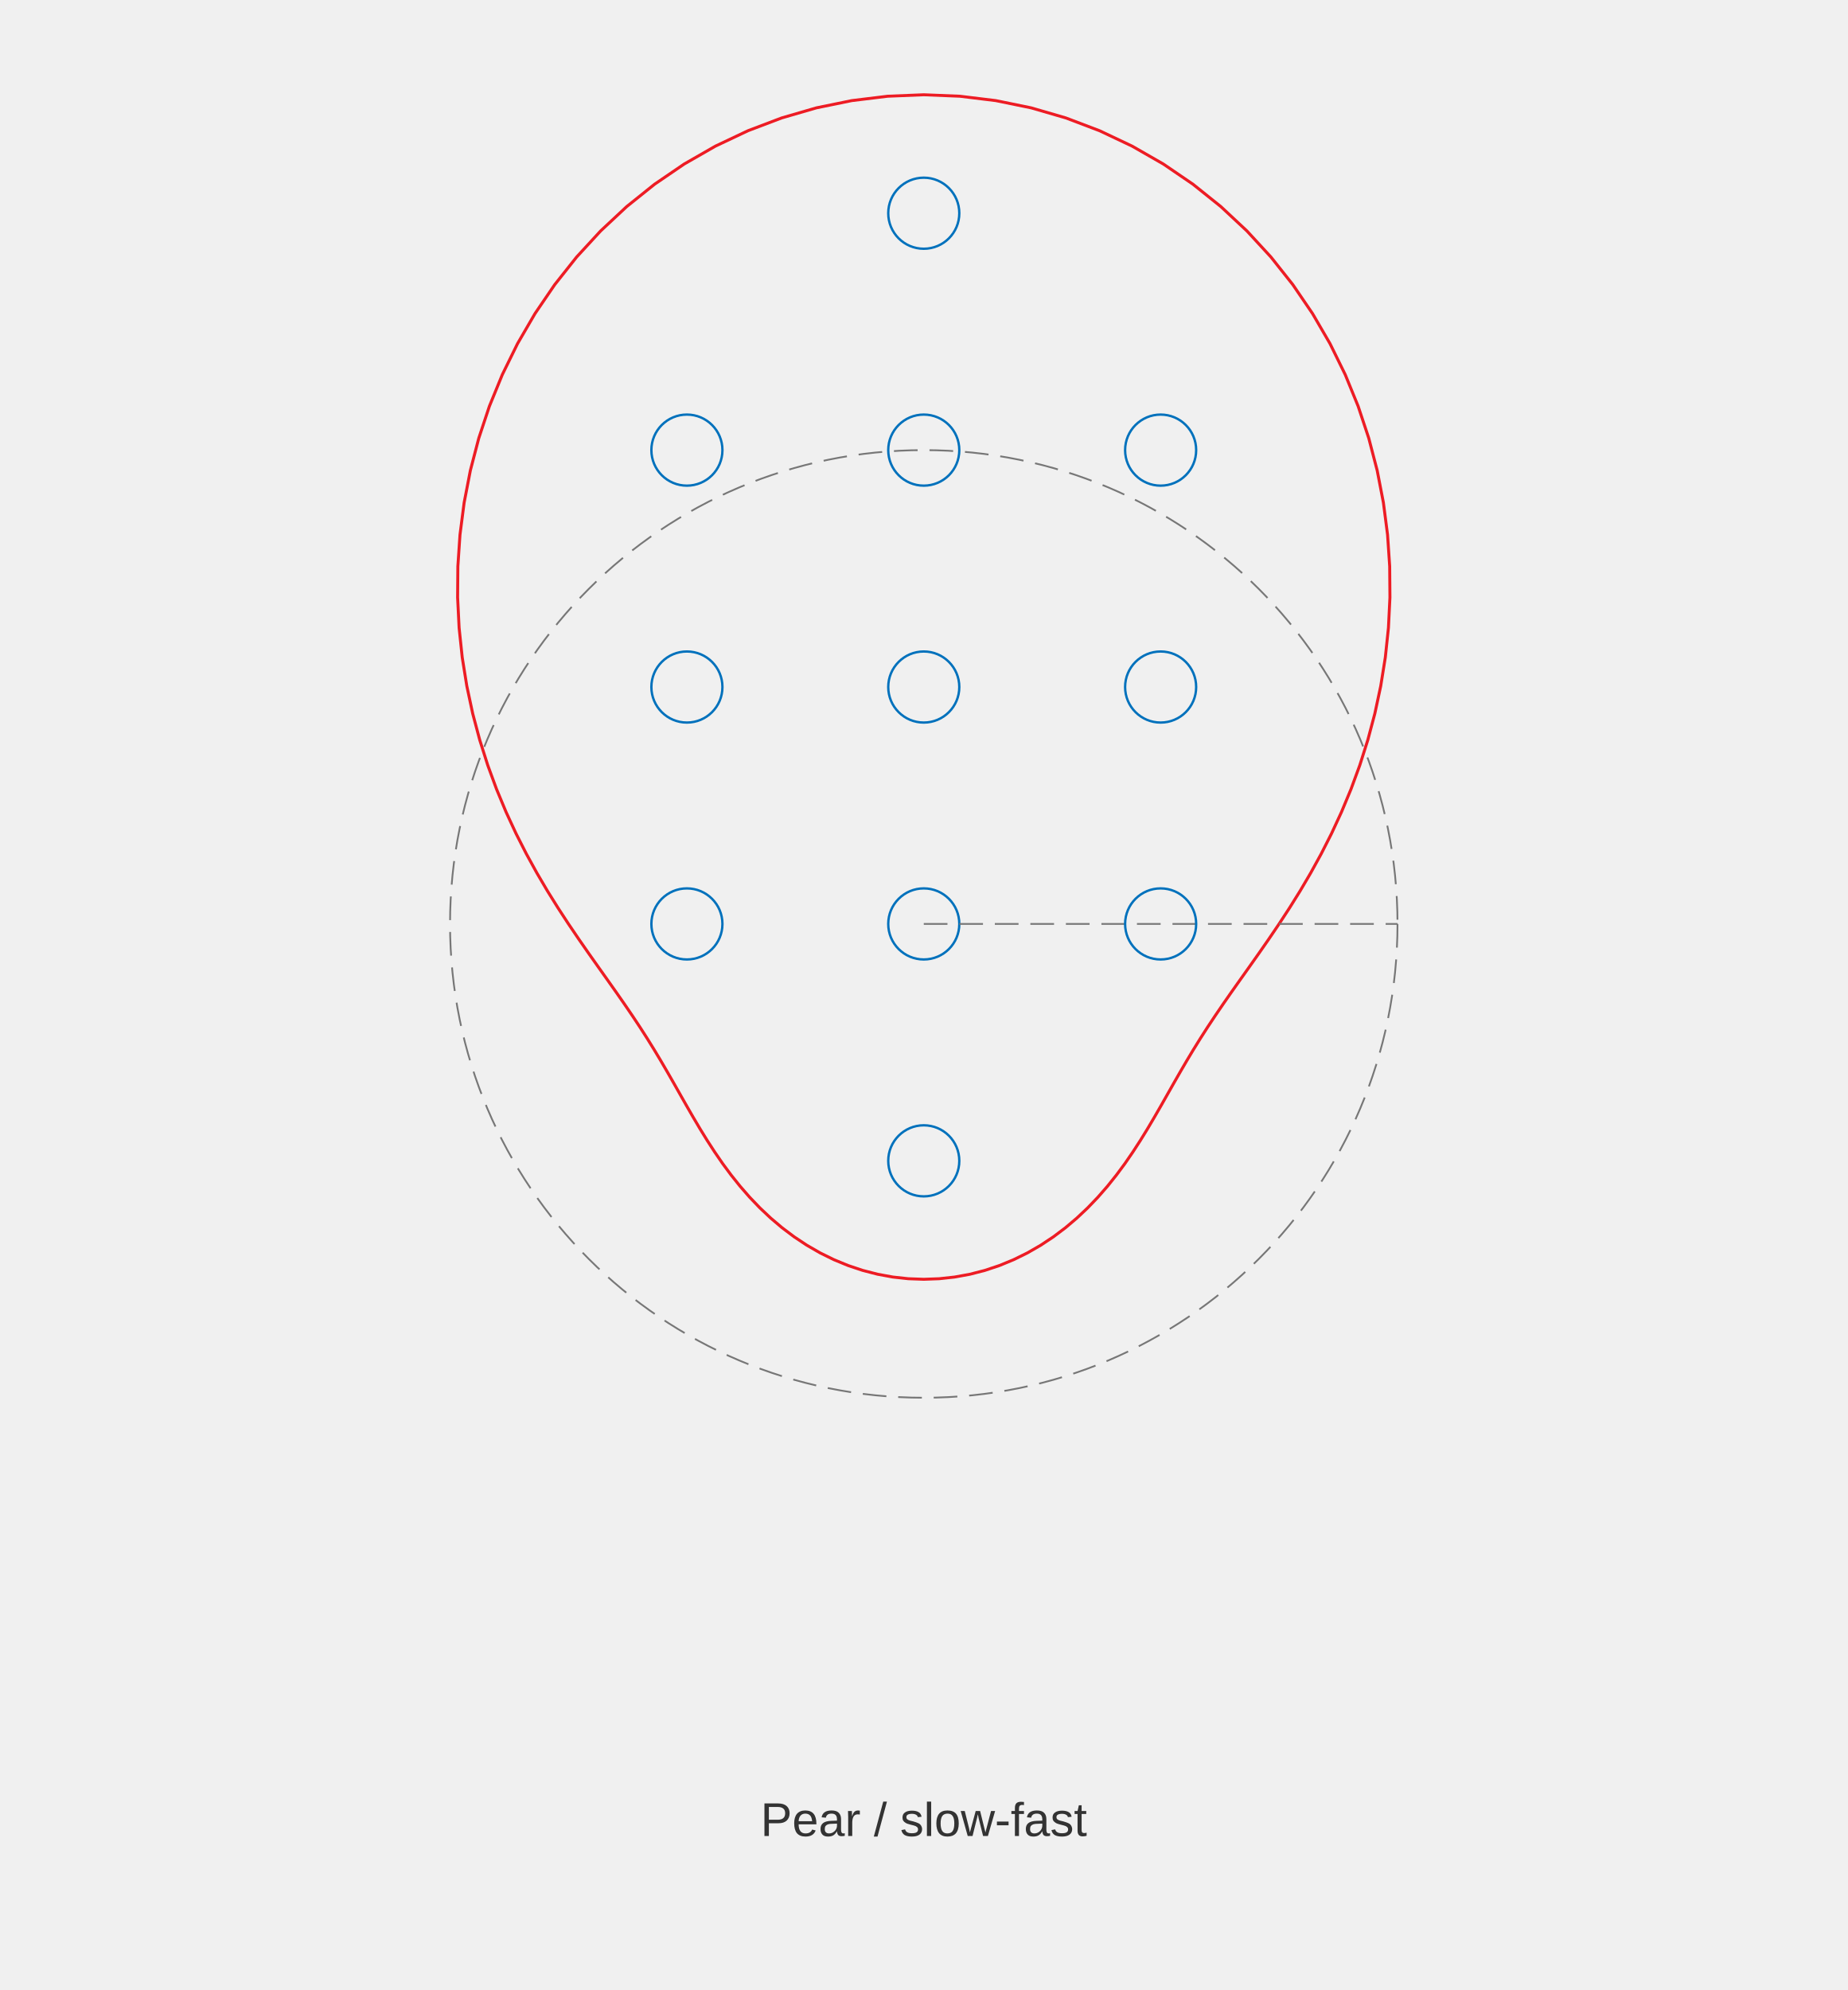
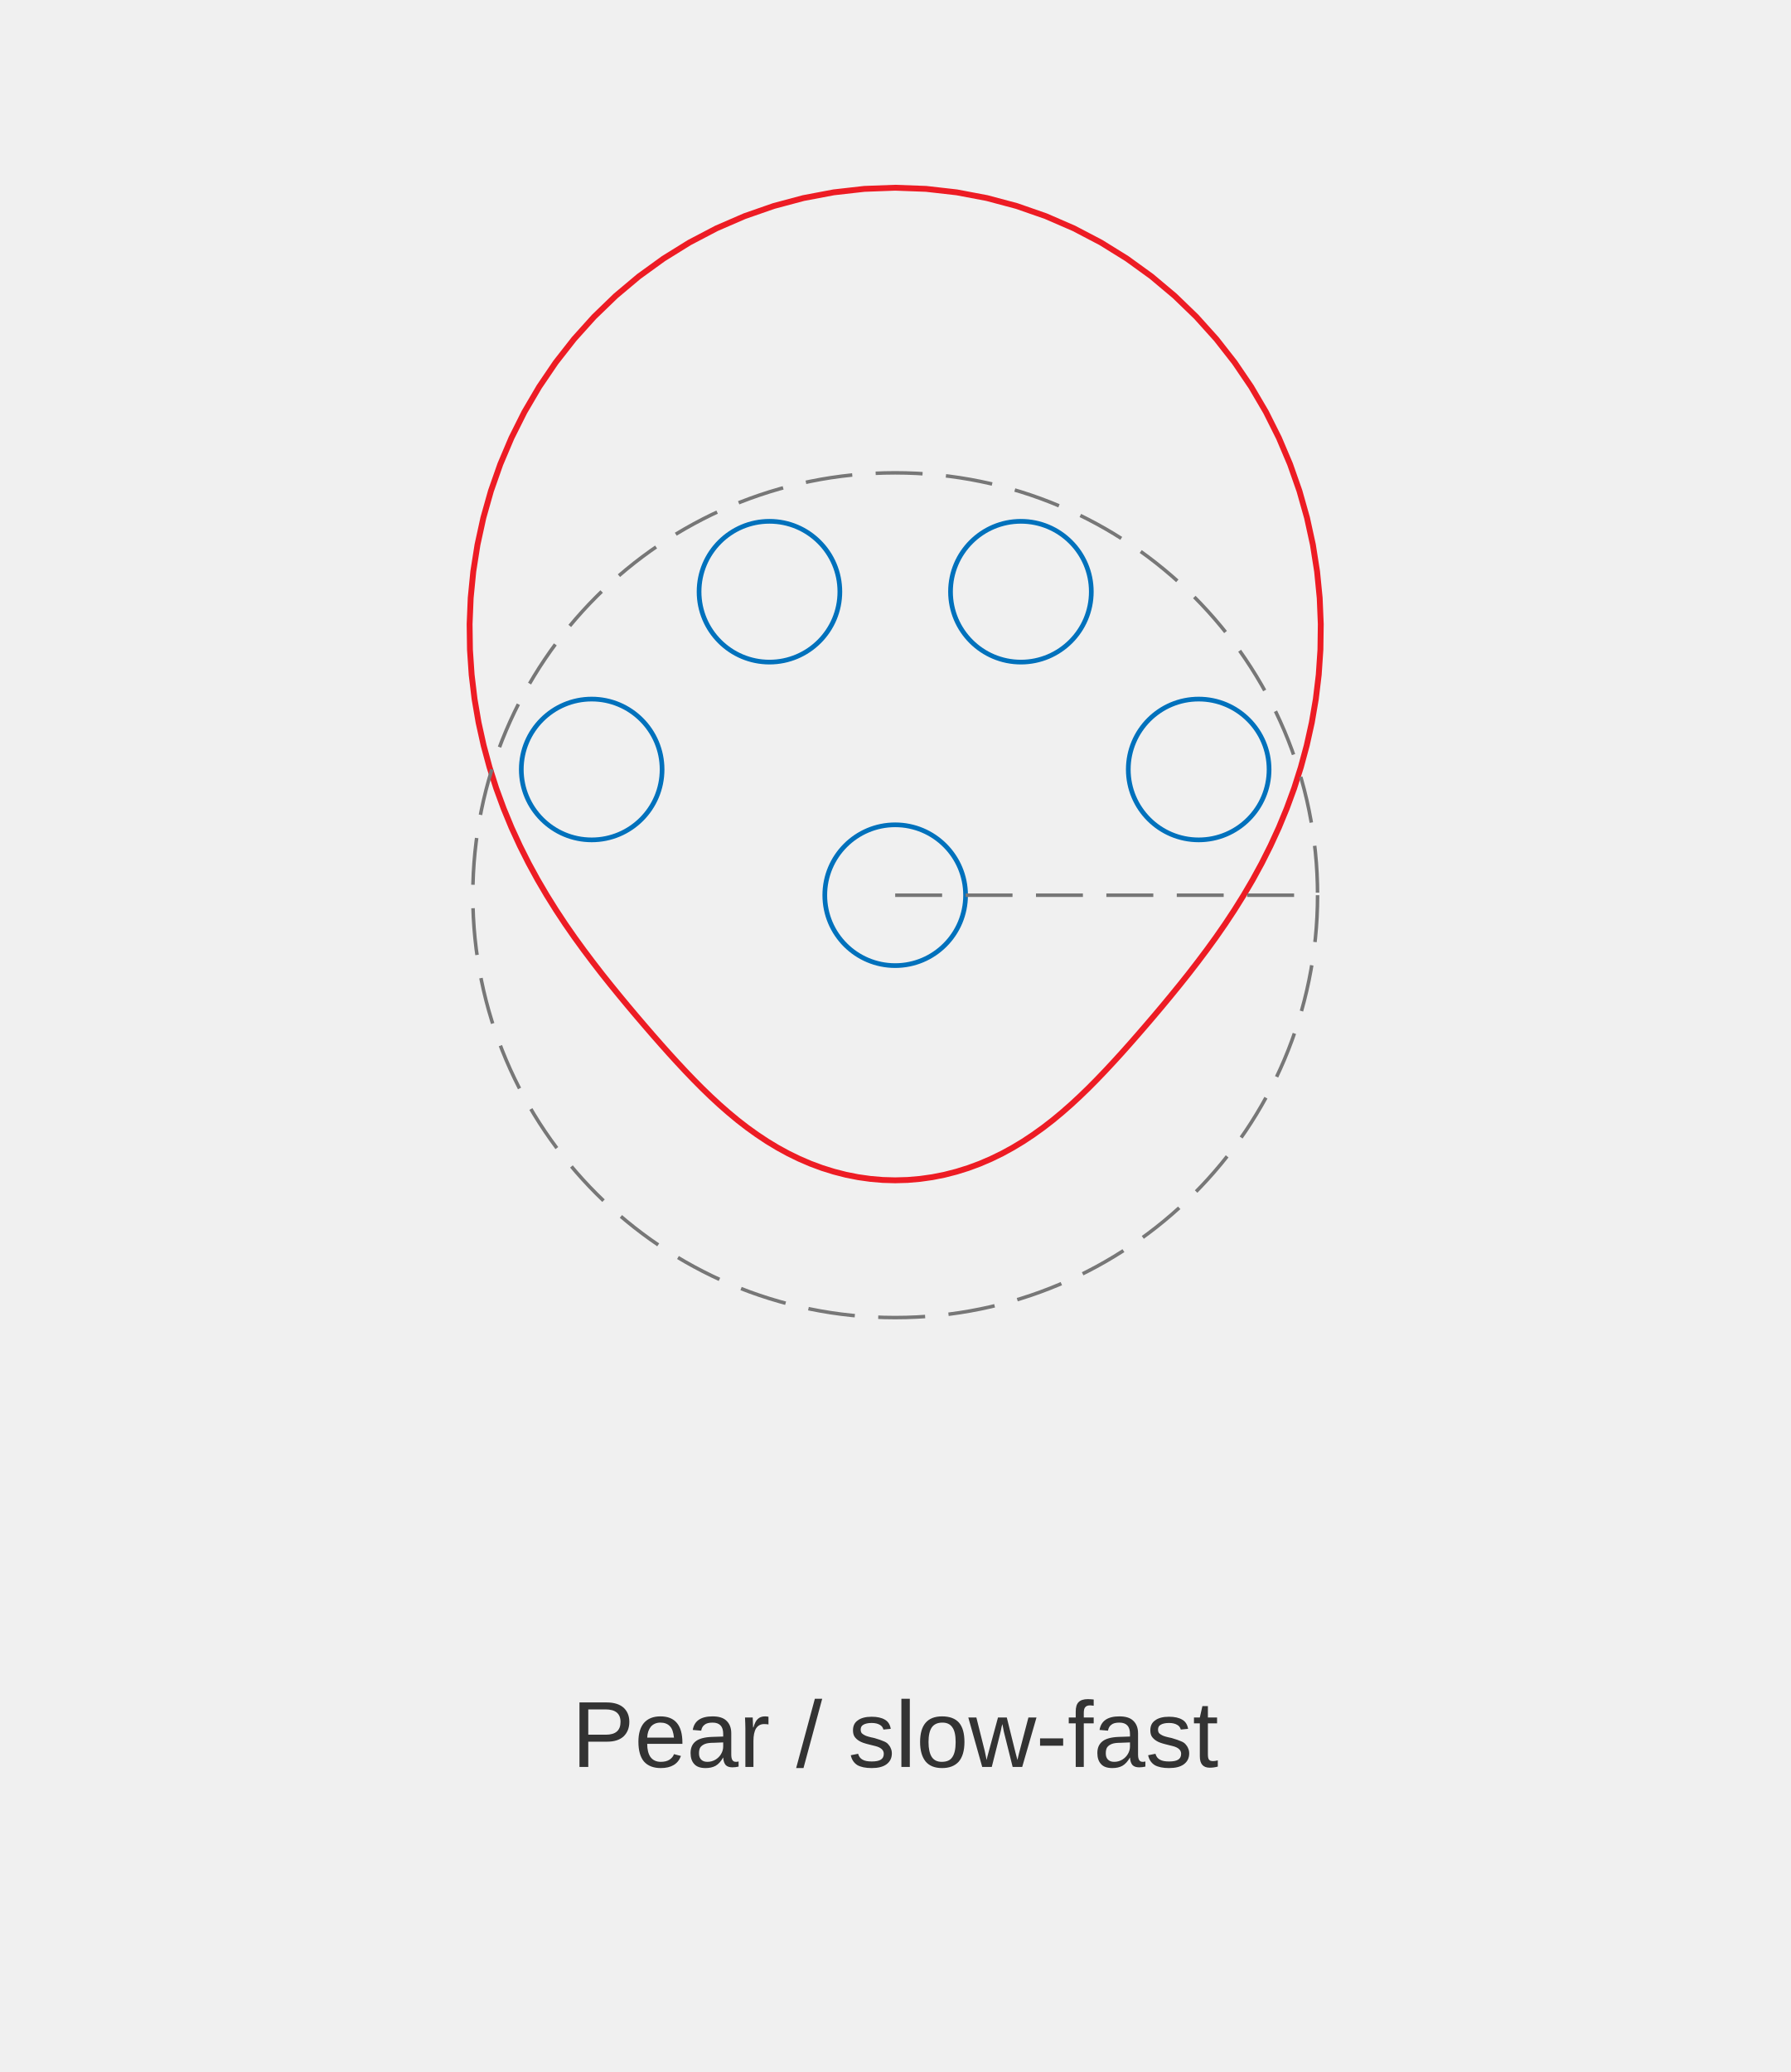
- <svg xmlns="http://www.w3.org/2000/svg" version="1.1" width="156mm" height="168mm" viewBox="0 0 156 168" data-profile-key="motionsmith-ms4n" data-grid-pitch-mm="20" data-hole-diameter-mm="6">
+ <svg xmlns="http://www.w3.org/2000/svg" version="1.1" width="76.3mm" height="88.3mm" viewBox="0 0 76.3 88.3" data-profile-key="motionsmith-ms4n" data-grid-pitch-mm="20" data-hole-diameter-mm="6">
  <defs>
    <style>
      .cut { fill: none; stroke: #ed1c24; stroke-width: 0.25; stroke-miterlimit: 10; }
      .drill { fill: none; stroke: #0071bc; stroke-width: 0.2; stroke-miterlimit: 10; }
      .score { fill: none; stroke: #777777; stroke-width: 0.15; stroke-dasharray: 2 1; }
      .label { fill: #333333; font-family: Arial, Helvetica, sans-serif; font-size: 4px; }
      .tiny { fill: #333333; font-family: Arial, Helvetica, sans-serif; font-size: 3px; }
      .paper { fill: #ffffff; stroke: none; }
    </style>
  </defs>
-   <path d="M 78 8 L 81.051 8.124 L 84.081 8.494 L 87.07 9.106 L 89.998 9.957 L 92.845 11.037 L 95.594 12.338 L 98.227 13.847 L 100.729 15.553 L 103.084 17.441 L 105.282 19.494 L 107.31 21.696 L 109.16 24.029 L 110.826 26.474 L 112.302 29.012 L 113.585 31.624 L 114.676 34.292 L 115.574 36.995 L 116.284 39.716 L 116.81 42.437 L 117.16 45.141 L 117.34 47.813 L 117.361 50.439 L 117.234 53.005 L 116.971 55.5 L 116.584 57.914 L 116.087 60.24 L 115.493 62.47 L 114.817 64.6 L 114.072 66.627 L 113.272 68.549 L 112.43 70.367 L 111.558 72.083 L 110.669 73.699 L 109.774 75.22 L 108.881 76.652 L 108 78 L 107.138 79.272 L 106.301 80.476 L 105.493 81.62 L 104.718 82.711 L 103.977 83.759 L 103.272 84.772 L 102.601 85.757 L 101.961 86.721 L 101.351 87.672 L 100.766 88.616 L 100.201 89.557 L 99.651 90.5 L 99.108 91.447 L 98.567 92.402 L 98.022 93.363 L 97.463 94.332 L 96.887 95.306 L 96.284 96.284 L 95.65 97.262 L 94.98 98.236 L 94.267 99.199 L 93.508 100.148 L 92.7 101.074 L 91.84 101.971 L 90.927 102.832 L 89.961 103.65 L 88.942 104.417 L 87.873 105.126 L 86.756 105.77 L 85.594 106.342 L 84.393 106.837 L 83.157 107.25 L 81.894 107.575 L 80.608 107.81 L 79.308 107.952 L 78 108 L 76.692 107.952 L 75.392 107.81 L 74.106 107.575 L 72.843 107.25 L 71.607 106.837 L 70.406 106.342 L 69.244 105.77 L 68.127 105.126 L 67.058 104.417 L 66.039 103.65 L 65.073 102.832 L 64.16 101.971 L 63.3 101.074 L 62.492 100.148 L 61.733 99.199 L 61.02 98.236 L 60.35 97.262 L 59.716 96.284 L 59.113 95.306 L 58.537 94.332 L 57.978 93.363 L 57.433 92.402 L 56.892 91.447 L 56.349 90.5 L 55.799 89.557 L 55.234 88.616 L 54.649 87.672 L 54.039 86.721 L 53.399 85.757 L 52.728 84.772 L 52.023 83.759 L 51.282 82.711 L 50.507 81.62 L 49.699 80.476 L 48.862 79.272 L 48 78 L 47.119 76.652 L 46.226 75.22 L 45.331 73.699 L 44.442 72.083 L 43.57 70.367 L 42.728 68.549 L 41.928 66.627 L 41.183 64.6 L 40.507 62.47 L 39.913 60.24 L 39.416 57.914 L 39.029 55.5 L 38.766 53.005 L 38.639 50.439 L 38.66 47.813 L 38.84 45.141 L 39.19 42.437 L 39.716 39.716 L 40.426 36.995 L 41.324 34.292 L 42.415 31.624 L 43.698 29.012 L 45.174 26.474 L 46.84 24.029 L 48.69 21.696 L 50.718 19.494 L 52.916 17.441 L 55.271 15.553 L 57.773 13.847 L 60.406 12.338 L 63.155 11.037 L 66.002 9.957 L 68.93 9.106 L 71.919 8.494 L 74.949 8.124 Z" class="cut cam-outline" data-cam-key="pear" data-base-radius-mm="40" data-eccentricity-mm="20" data-cam-lobes="1" data-profile-harmonic="0.5" data-rise-deg="150" data-high-dwell-deg="45" data-return-deg="75" data-physical-cam-preset="pear" data-profile-source="automataii.domain.mechanisms.cam.profile.build_pear_cam_profile_from_params" data-profile-sample-count="144" />
-   <circle cx="78" cy="78" r="3" class="drill axle-hole" data-hole-role="axle" data-hole-diameter-mm="6" />
-   <line x1="78" y1="78" x2="118" y2="78" class="score cam-base-radius" />
-   <circle cx="78" cy="78" r="40" class="score cam-base-circle" />
-   <circle cx="78" cy="58" r="3" class="drill linkage-hole bracket-hole crank-hole handle-hole" data-hole-role="linkage-bracket-crank-handle" data-attachment-kinds="linkage bracket crank handle" data-hole-diameter-mm="6" data-hole-index="0" data-hole-x-offset-mm="0" data-hole-y-offset-mm="-20" />
-   <circle cx="58" cy="78" r="3" class="drill linkage-hole bracket-hole crank-hole handle-hole" data-hole-role="linkage-bracket-crank-handle" data-attachment-kinds="linkage bracket crank handle" data-hole-diameter-mm="6" data-hole-index="1" data-hole-x-offset-mm="-20" data-hole-y-offset-mm="0" />
-   <circle cx="98" cy="78" r="3" class="drill linkage-hole bracket-hole crank-hole handle-hole" data-hole-role="linkage-bracket-crank-handle" data-attachment-kinds="linkage bracket crank handle" data-hole-diameter-mm="6" data-hole-index="2" data-hole-x-offset-mm="20" data-hole-y-offset-mm="0" />
-   <circle cx="78" cy="98" r="3" class="drill linkage-hole bracket-hole crank-hole handle-hole" data-hole-role="linkage-bracket-crank-handle" data-attachment-kinds="linkage bracket crank handle" data-hole-diameter-mm="6" data-hole-index="3" data-hole-x-offset-mm="0" data-hole-y-offset-mm="20" />
-   <circle cx="58" cy="58" r="3" class="drill linkage-hole bracket-hole crank-hole handle-hole" data-hole-role="linkage-bracket-crank-handle" data-attachment-kinds="linkage bracket crank handle" data-hole-diameter-mm="6" data-hole-index="4" data-hole-x-offset-mm="-20" data-hole-y-offset-mm="-20" />
-   <circle cx="98" cy="58" r="3" class="drill linkage-hole bracket-hole crank-hole handle-hole" data-hole-role="linkage-bracket-crank-handle" data-attachment-kinds="linkage bracket crank handle" data-hole-diameter-mm="6" data-hole-index="5" data-hole-x-offset-mm="20" data-hole-y-offset-mm="-20" />
-   <circle cx="78" cy="38" r="3" class="drill linkage-hole bracket-hole crank-hole handle-hole" data-hole-role="linkage-bracket-crank-handle" data-attachment-kinds="linkage bracket crank handle" data-hole-diameter-mm="6" data-hole-index="6" data-hole-x-offset-mm="0" data-hole-y-offset-mm="-40" />
-   <circle cx="58" cy="38" r="3" class="drill linkage-hole bracket-hole crank-hole handle-hole" data-hole-role="linkage-bracket-crank-handle" data-attachment-kinds="linkage bracket crank handle" data-hole-diameter-mm="6" data-hole-index="7" data-hole-x-offset-mm="-20" data-hole-y-offset-mm="-40" />
-   <circle cx="98" cy="38" r="3" class="drill linkage-hole bracket-hole crank-hole handle-hole" data-hole-role="linkage-bracket-crank-handle" data-attachment-kinds="linkage bracket crank handle" data-hole-diameter-mm="6" data-hole-index="8" data-hole-x-offset-mm="20" data-hole-y-offset-mm="-40" />
-   <circle cx="78" cy="18" r="3" class="drill linkage-hole bracket-hole crank-hole handle-hole" data-hole-role="linkage-bracket-crank-handle" data-attachment-kinds="linkage bracket crank handle" data-hole-diameter-mm="6" data-hole-index="9" data-hole-x-offset-mm="0" data-hole-y-offset-mm="-60" />
-   <text x="78" y="155" class="label" text-anchor="middle">Pear / slow-fast</text>
+   <path d="M 38.15 8 L 39.464 8.049 L 40.771 8.197 L 42.061 8.441 L 43.329 8.78 L 44.566 9.211 L 45.765 9.731 L 46.92 10.336 L 48.024 11.021 L 49.073 11.78 L 50.06 12.609 L 50.982 13.5 L 51.835 14.448 L 52.615 15.444 L 53.321 16.484 L 53.951 17.558 L 54.503 18.661 L 54.979 19.784 L 55.378 20.922 L 55.701 22.067 L 55.951 23.213 L 56.13 24.353 L 56.241 25.483 L 56.287 26.596 L 56.272 27.687 L 56.2 28.754 L 56.076 29.791 L 55.904 30.796 L 55.689 31.766 L 55.437 32.699 L 55.152 33.594 L 54.838 34.45 L 54.501 35.267 L 54.144 36.044 L 53.773 36.783 L 53.39 37.485 L 53 38.15 L 52.606 38.781 L 52.21 39.38 L 51.815 39.949 L 51.422 40.49 L 51.034 41.006 L 50.652 41.5 L 50.275 41.973 L 49.904 42.428 L 49.54 42.868 L 49.181 43.294 L 48.827 43.708 L 48.477 44.112 L 48.13 44.508 L 47.784 44.896 L 47.437 45.276 L 47.088 45.65 L 46.736 46.017 L 46.378 46.378 L 46.013 46.731 L 45.64 47.076 L 45.257 47.412 L 44.864 47.738 L 44.458 48.052 L 44.04 48.352 L 43.61 48.638 L 43.166 48.906 L 42.709 49.156 L 42.239 49.385 L 41.758 49.592 L 41.265 49.775 L 40.762 49.932 L 40.251 50.063 L 39.732 50.166 L 39.208 50.24 L 38.68 50.285 L 38.15 50.3 L 37.62 50.285 L 37.092 50.24 L 36.568 50.166 L 36.049 50.063 L 35.538 49.932 L 35.035 49.775 L 34.542 49.592 L 34.061 49.385 L 33.591 49.156 L 33.134 48.906 L 32.69 48.638 L 32.26 48.352 L 31.842 48.052 L 31.436 47.738 L 31.043 47.412 L 30.66 47.076 L 30.287 46.731 L 29.922 46.378 L 29.564 46.017 L 29.212 45.65 L 28.863 45.276 L 28.516 44.896 L 28.17 44.508 L 27.823 44.113 L 27.473 43.708 L 27.119 43.294 L 26.76 42.868 L 26.396 42.428 L 26.025 41.973 L 25.648 41.5 L 25.266 41.006 L 24.878 40.49 L 24.485 39.949 L 24.09 39.38 L 23.694 38.781 L 23.3 38.15 L 22.91 37.485 L 22.527 36.783 L 22.156 36.044 L 21.799 35.267 L 21.462 34.45 L 21.148 33.594 L 20.863 32.699 L 20.611 31.766 L 20.396 30.796 L 20.224 29.791 L 20.1 28.754 L 20.028 27.687 L 20.013 26.596 L 20.059 25.483 L 20.17 24.353 L 20.349 23.213 L 20.599 22.067 L 20.922 20.922 L 21.321 19.784 L 21.797 18.661 L 22.349 17.558 L 22.979 16.484 L 23.685 15.444 L 24.465 14.448 L 25.318 13.5 L 26.24 12.609 L 27.227 11.78 L 28.276 11.021 L 29.38 10.336 L 30.535 9.731 L 31.734 9.211 L 32.971 8.78 L 34.239 8.441 L 35.529 8.197 L 36.836 8.049 Z" class="cut cam-outline" data-cam-key="pear" data-base-radius-mm="18" data-eccentricity-mm="9" data-cam-lobes="1" data-profile-harmonic="0.35" data-rise-deg="150" data-high-dwell-deg="45" data-return-deg="75" data-physical-cam-preset="pear" data-profile-source="automataii.domain.mechanisms.cam.profile.build_pear_cam_profile_from_params" data-profile-sample-count="144" />
+   <circle cx="38.15" cy="38.15" r="3" class="drill axle-hole" data-hole-role="axle" data-hole-diameter-mm="6" />
+   <line x1="38.15" y1="38.15" x2="56.15" y2="38.15" class="score cam-base-radius" />
+   <circle cx="38.15" cy="38.15" r="18" class="score cam-base-circle" />
+   <circle cx="25.216" cy="32.792" r="3" class="drill linkage-hole bracket-hole crank-hole handle-hole" data-hole-role="linkage-bracket-crank-handle" data-attachment-kinds="linkage bracket crank handle" data-hole-diameter-mm="6" data-hole-index="0" data-hole-x-offset-mm="-12.934" data-hole-y-offset-mm="-5.358" />
+   <circle cx="32.792" cy="25.216" r="3" class="drill linkage-hole bracket-hole crank-hole handle-hole" data-hole-role="linkage-bracket-crank-handle" data-attachment-kinds="linkage bracket crank handle" data-hole-diameter-mm="6" data-hole-index="1" data-hole-x-offset-mm="-5.358" data-hole-y-offset-mm="-12.934" />
+   <circle cx="43.508" cy="25.216" r="3" class="drill linkage-hole bracket-hole crank-hole handle-hole" data-hole-role="linkage-bracket-crank-handle" data-attachment-kinds="linkage bracket crank handle" data-hole-diameter-mm="6" data-hole-index="2" data-hole-x-offset-mm="5.358" data-hole-y-offset-mm="-12.934" />
+   <circle cx="51.084" cy="32.792" r="3" class="drill linkage-hole bracket-hole crank-hole handle-hole" data-hole-role="linkage-bracket-crank-handle" data-attachment-kinds="linkage bracket crank handle" data-hole-diameter-mm="6" data-hole-index="3" data-hole-x-offset-mm="12.934" data-hole-y-offset-mm="-5.358" />
+   <text x="38.15" y="75.3" class="label" text-anchor="middle">Pear / slow-fast</text>
</svg>
